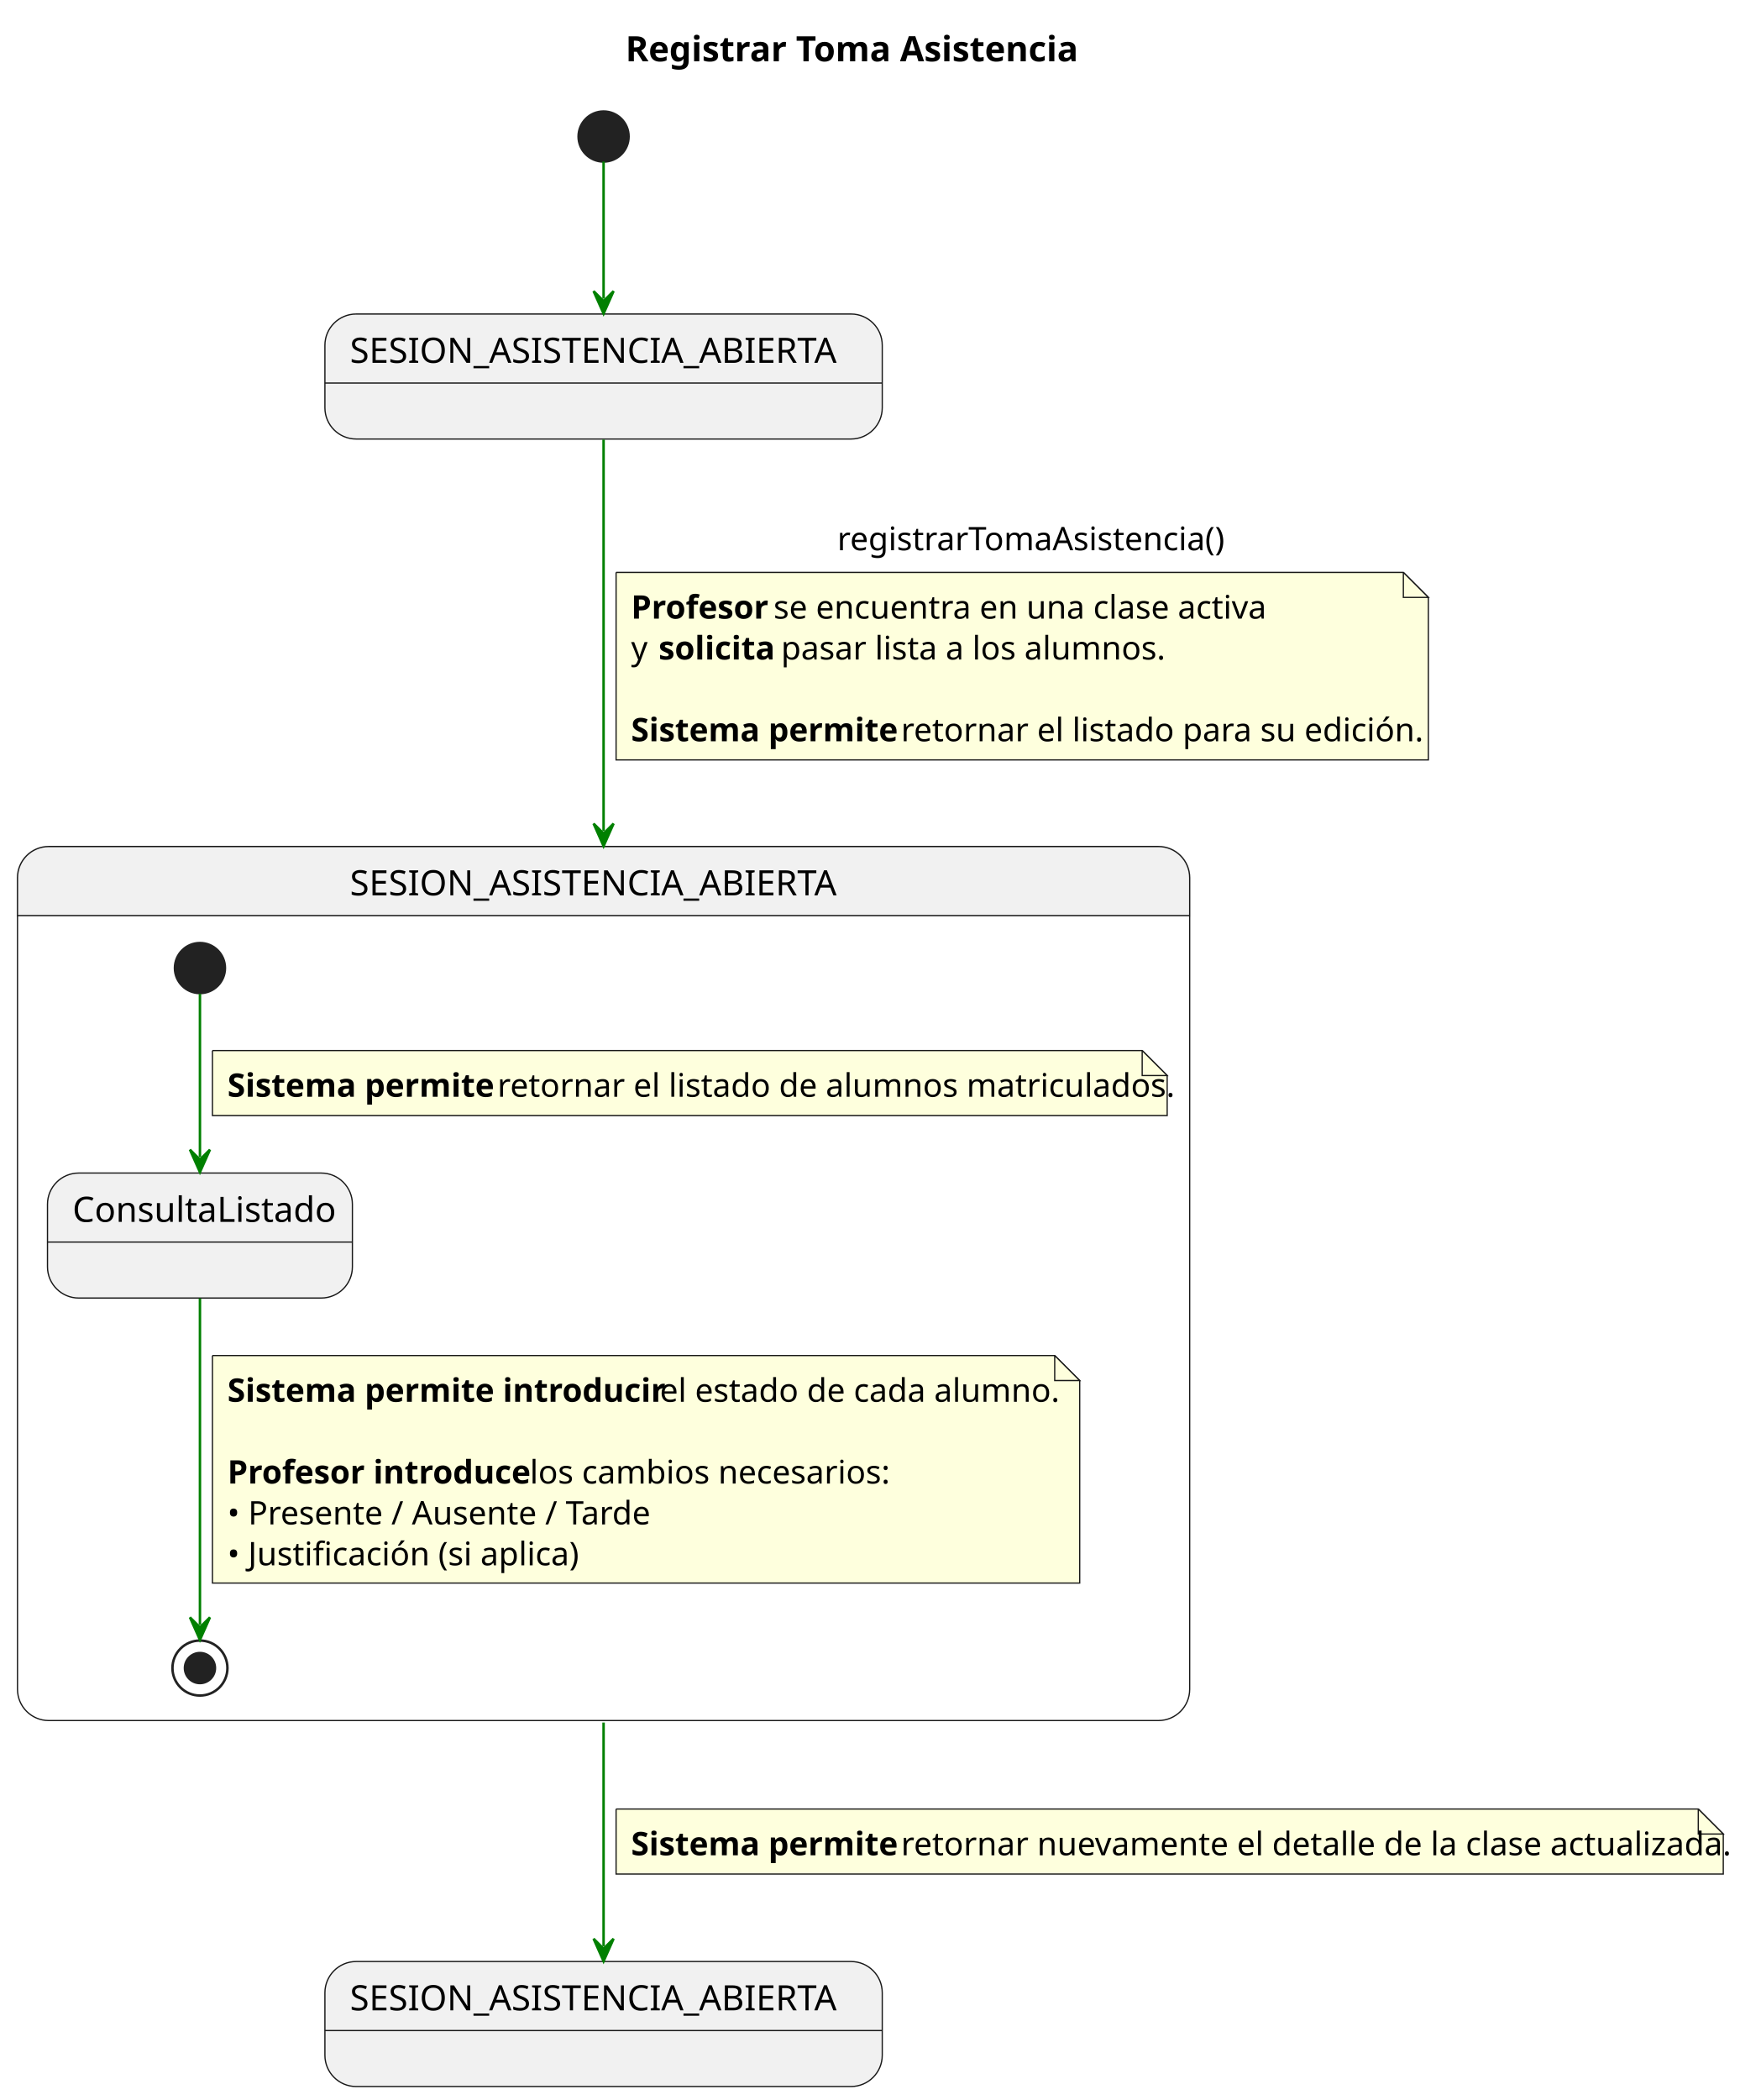
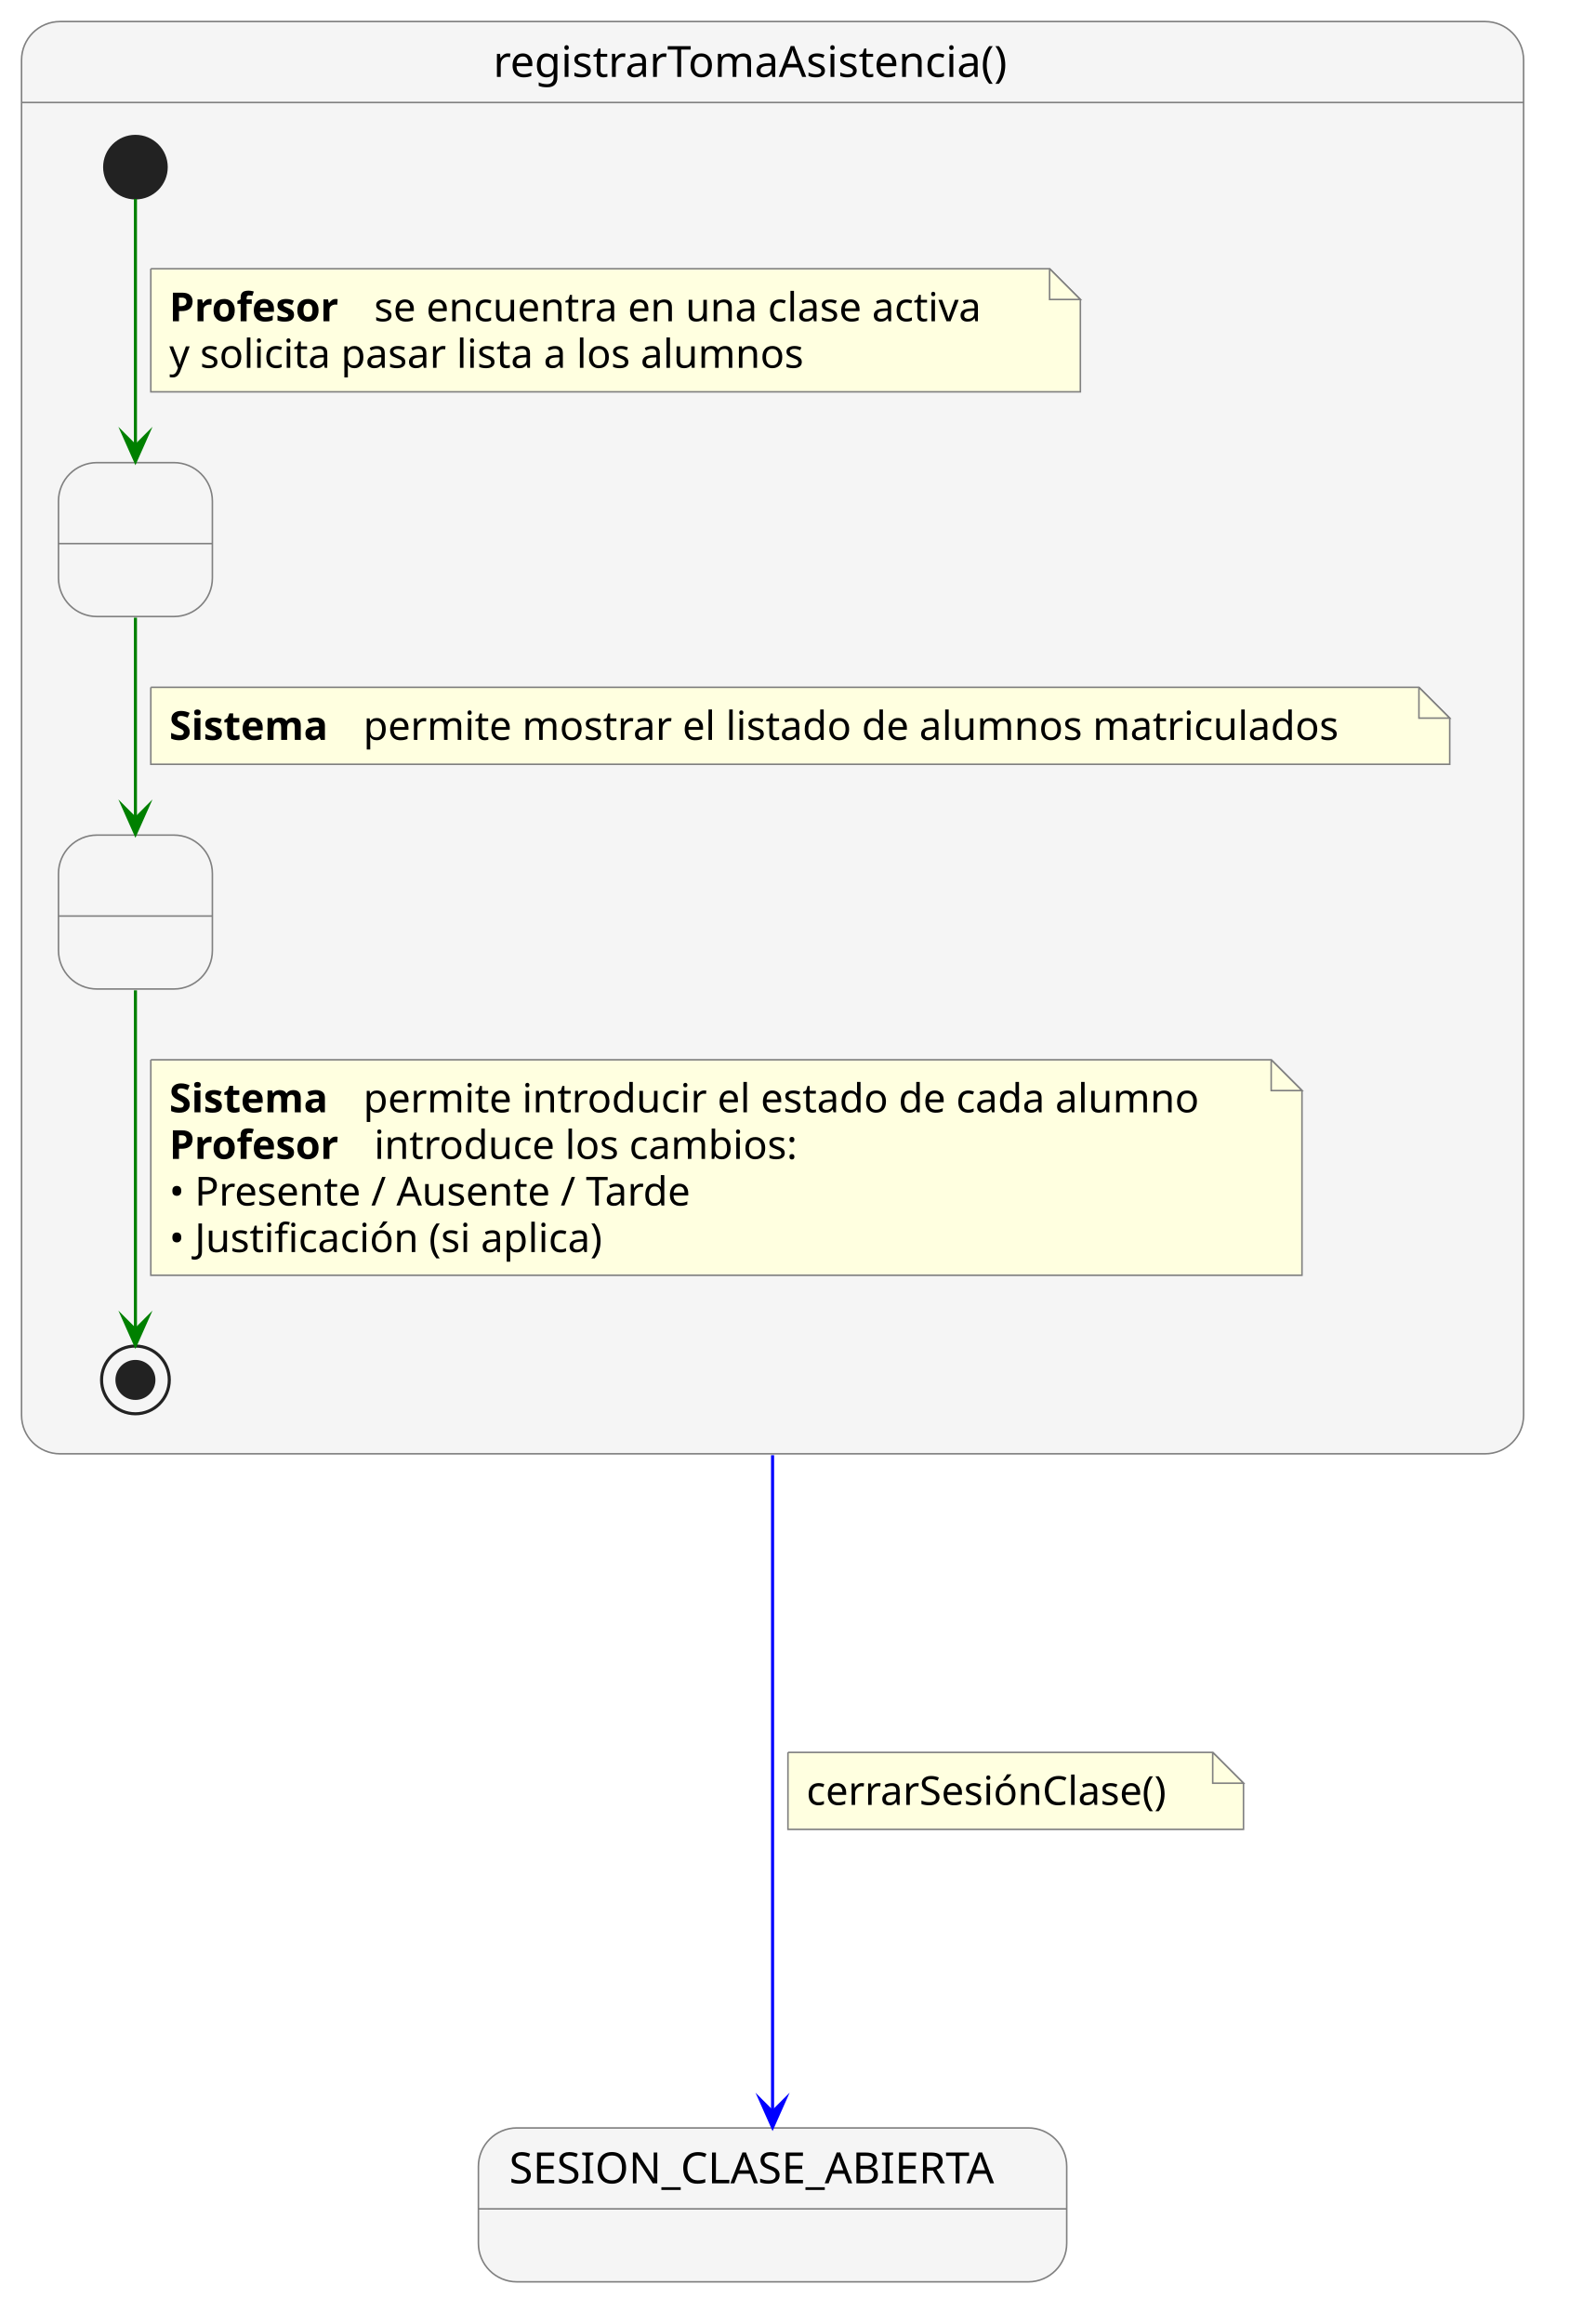
- <svg xmlns="http://www.w3.org/2000/svg" contentStyleType="text/css" height="840px" preserveAspectRatio="none" style="width:696px;height:840px;background:#FFFFFF;" version="1.1" viewBox="0 0 696 840" width="696px" zoomAndPan="magnify">
+ <svg xmlns="http://www.w3.org/2000/svg" version="1.1" data-diagram-type="STATE" style="width:510px;height:755px;background:#FFFFFF;" width="510px" height="755px" viewBox="0 0 510 755" zoomAndPan="magnify" preserveAspectRatio="none" contentStyleType="text/css">
  <defs />
-   <g>
-     <text fill="#000000" font-family="sans-serif" font-size="14" font-weight="bold" lengthAdjust="spacing" textLength="182" x="250.25" y="24.533">Registrar Toma Asistencia</text>
-     <g id="SESION_ACTUAL_INICIAL">
-       <rect fill="#F1F1F1" height="50" rx="12.5" ry="12.5" style="stroke:#181818;stroke-width:0.5;" width="223" x="130" y="125.609" />
-       <line style="stroke:#181818;stroke-width:0.5;" x1="130" x2="353" y1="153.219" y2="153.219" />
-       <text fill="#000000" font-family="sans-serif" font-size="14" lengthAdjust="spacing" textLength="203" x="140" y="145.143">SESION_ASISTENCIA_ABIERTA</text>
+   <g font-family="sans-serif" lengthAdjust="spacing">
+     <g class="entity" data-qualified-name="registrarTomaAsistencia" id="ent0001" data-source-line="9">
+       <path d="M19.5,7 L482.5,7 A12.5,12.5 0 0 1 495,19.5 L495,33.297 L7,33.297 L7,19.5 A12.5,12.5 0 0 1 19.5,7" fill="#F5F5F5" />
+       <path d="M7,33.297 L495,33.297 L495,459.797 A12.5,12.5 0 0 1 482.5,472.297 L19.5,472.297 A12.5,12.5 0 0 1 7,459.797 L7,33.297" fill="#F5F5F5" />
+       <rect x="7" y="7" width="488" height="465.297" fill="none" style="stroke:#808080;stroke-width:0.5;" rx="12.5" ry="12.5" />
+       <line x1="7" y1="33.297" x2="495" y2="33.297" style="stroke:#808080;stroke-width:0.5;" />
+       <text x="160.263" y="24.995" fill="#000" font-size="14" textLength="181.474">registrarTomaAsistencia()</text>
+       <g class="entity" data-qualified-name="registrarTomaAsistencia.Paso1" id="ent0002" data-source-line="10">
+         <rect x="19" y="150.297" width="50" height="50" fill="#F5F5F5" style="stroke:#808080;stroke-width:0.5;" rx="12.5" ry="12.5" />
+         <line x1="19" y1="176.594" x2="69" y2="176.594" style="stroke:#808080;stroke-width:0.5;" />
+         <text x="41.775" y="168.292" fill="#000" font-size="14"> </text>
+       </g>
+       <g class="entity" data-qualified-name="registrarTomaAsistencia.Paso2" id="ent0003" data-source-line="11">
+         <rect x="19" y="271.297" width="50" height="50" fill="#F5F5F5" style="stroke:#808080;stroke-width:0.5;" rx="12.5" ry="12.5" />
+         <line x1="19" y1="297.594" x2="69" y2="297.594" style="stroke:#808080;stroke-width:0.5;" />
+         <text x="41.775" y="289.292" fill="#000" font-size="14"> </text>
+       </g>
+       <g class="start_entity" data-qualified-name="registrarTomaAsistencia..start.registrarTomaAsistencia" id="ent0005" data-source-line="13">
+         <ellipse cx="44" cy="54.297" rx="10" ry="10" fill="#222" style="stroke:#222;stroke-width:1;" />
+       </g>
+       <g class="end_entity" data-qualified-name="registrarTomaAsistencia..end.registrarTomaAsistencia" id="ent0008" data-source-line="24">
+         <ellipse cx="44" cy="448.297" rx="11" ry="11" fill="none" style="stroke:#222;stroke-width:1;" />
+         <ellipse cx="44" cy="448.297" rx="6" ry="6" fill="#222" style="stroke:#222;stroke-width:1;" />
+       </g>
+       <g class="link" data-entity-1="ent0005" data-entity-2="ent0002" id="lnk6" data-source-line="13" data-link-type="dependency">
+         <path d="M44,64.637 C44,82.827 44,118.537 44,144.907" style="stroke:#008000;stroke-width:1;" fill="none" id="*start*registrarTomaAsistencia-to-Paso1" />
+         <polygon points="44,149.907,48,140.907,44,144.907,40,140.907,44,149.907" fill="#008000" style="stroke:#008000;stroke-width:1;stroke-linejoin:miter;stroke-miterlimit:10;" />
+         <path d="M49,87.297 L49,127.297 L351,127.297 L351,97.297 L341,87.297 L49,87.297" style="stroke:#808080;stroke-width:0.5;" fill="#FFFFE0" />
+         <path d="M341,87.297 L341,97.297 L351,97.297 L341,87.297" style="stroke:#808080;stroke-width:0.5;" fill="#FFFFE0" />
+         <text x="55" y="104.364" fill="#000" font-size="13" textLength="62.423" font-weight="700">Profesor</text>
+         <text x="121.555" y="104.364" fill="#000" font-size="13" textLength="215.363">se encuentra en una clase activa</text>
+         <text x="55" y="119.497" fill="#000" font-size="13" textLength="223.374">y solicita pasar lista a los alumnos</text>
+       </g>
+       <g class="link" data-entity-1="ent0002" data-entity-2="ent0003" id="lnk7" data-source-line="19" data-link-type="dependency">
+         <path d="M44,200.667 C44,221.197 44,245.437 44,265.957" style="stroke:#008000;stroke-width:1;" fill="none" id="Paso1-to-Paso2" />
+         <polygon points="44,270.957,48,261.957,44,265.957,40,261.957,44,270.957" fill="#008000" style="stroke:#008000;stroke-width:1;stroke-linejoin:miter;stroke-miterlimit:10;" />
+         <path d="M49,223.297 L49,248.297 L471,248.297 L471,233.297 L461,223.297 L49,223.297" style="stroke:#808080;stroke-width:0.5;" fill="#FFFFE0" />
+         <path d="M461,223.297 L461,233.297 L471,233.297 L461,223.297" style="stroke:#808080;stroke-width:0.5;" fill="#FFFFE0" />
+         <text x="55" y="240.364" fill="#000" font-size="13" textLength="58.906" font-weight="700">Sistema</text>
+         <text x="118.039" y="240.364" fill="#000" font-size="13" textLength="338.102">permite mostrar el listado de alumnos matriculados</text>
+       </g>
+       <g class="link" data-entity-1="ent0003" data-entity-2="ent0008" id="lnk9" data-source-line="24" data-link-type="dependency">
+         <path d="M44,321.727 C44,355.107 44,408.477 44,432.017" style="stroke:#008000;stroke-width:1;" fill="none" id="Paso2-to-*end*registrarTomaAsistencia" />
+         <polygon points="44,437.017,48,428.017,44,432.017,40,428.017,44,437.017" fill="#008000" style="stroke:#008000;stroke-width:1;stroke-linejoin:miter;stroke-miterlimit:10;" />
+         <path d="M49,344.297 L49,414.297 L423,414.297 L423,354.297 L413,344.297 L49,344.297" style="stroke:#808080;stroke-width:0.5;" fill="#FFFFE0" />
+         <path d="M413,344.297 L413,354.297 L423,354.297 L413,344.297" style="stroke:#808080;stroke-width:0.5;" fill="#FFFFE0" />
+         <text x="55" y="361.364" fill="#000" font-size="13" textLength="58.906" font-weight="700">Sistema</text>
+         <text x="118.039" y="361.364" fill="#000" font-size="13" textLength="290.507">permite introducir el estado de cada alumno</text>
+         <text x="55" y="376.497" fill="#000" font-size="13" textLength="62.423" font-weight="700">Profesor</text>
+         <text x="121.555" y="376.497" fill="#000" font-size="13" textLength="147.234">introduce los cambios:</text>
+         <text x="55" y="391.629" fill="#000" font-size="13" textLength="185.117">• Presente / Ausente / Tarde</text>
+         <text x="55" y="406.762" fill="#000" font-size="13" textLength="156.958">• Justificación (si aplica)</text>
+       </g>
    </g>
-     <path d="M19.5,338.609 L463.5,338.609 A12.5,12.5 0 0 1 476,351.109 L476,366.219 L7,366.219 L7,351.109 A12.5,12.5 0 0 1 19.5,338.609 " fill="#F1F1F1" style="stroke:#F1F1F1;stroke-width:1.0;" />
-     <rect fill="none" height="349.609" rx="12.5" ry="12.5" style="stroke:#181818;stroke-width:0.5;" width="469" x="7" y="338.609" />
-     <line style="stroke:#181818;stroke-width:0.5;" x1="7" x2="476" y1="366.219" y2="366.219" />
-     <text fill="#000000" font-family="sans-serif" font-size="14" lengthAdjust="spacing" textLength="203" x="140" y="358.143">SESION_ASISTENCIA_ABIERTA</text>
-     <g id="PROCESO_TOMA_COMP.ConsultaListado">
-       <rect fill="#F1F1F1" height="50" rx="12.5" ry="12.5" style="stroke:#181818;stroke-width:0.5;" width="122" x="19" y="469.219" />
-       <line style="stroke:#181818;stroke-width:0.5;" x1="19" x2="141" y1="496.828" y2="496.828" />
-       <text fill="#000000" font-family="sans-serif" font-size="14" lengthAdjust="spacing" textLength="102" x="29" y="488.752">ConsultaListado</text>
+     <g class="entity" data-qualified-name="SESION_CLASE_ABIERTA" id="ent0004" data-source-line="33">
+       <rect x="155.43" y="691.3" width="191.138" height="50" fill="#F5F5F5" style="stroke:#808080;stroke-width:0.5;" rx="12.5" ry="12.5" />
+       <line x1="155.43" y1="717.597" x2="346.568" y2="717.597" style="stroke:#808080;stroke-width:0.5;" />
+       <text x="165.43" y="709.295" fill="#000" font-size="14" textLength="171.138">SESION_CLASE_ABIERTA</text>
    </g>
-     <ellipse cx="80" cy="387.219" fill="#222222" rx="10" ry="10" style="stroke:#222222;stroke-width:1.0;" />
-     <ellipse cx="80" cy="667.219" fill="none" rx="11" ry="11" style="stroke:#222222;stroke-width:1.0;" />
-     <ellipse cx="80" cy="667.219" fill="#222222" rx="6" ry="6" style="stroke:#222222;stroke-width:1.0;" />
-     <g id="link_*start*PROCESO_TOMA_COMP_ConsultaListado">
-       <path d="M80,397.539 C80,413.399 80,440.129 80,462.859 " fill="none" id="*start*PROCESO_TOMA_COMP-to-ConsultaListado" style="stroke:#008000;stroke-width:1.0;" />
-       <polygon fill="#008000" points="80,468.859,84,459.859,80,463.859,76,459.859,80,468.859" style="stroke:#008000;stroke-width:1.0;" />
-       <path d="M85,420.219 L85,446.219 L467,446.219 L467,430.219 L457,420.219 L85,420.219 " fill="#FEFFDD" style="stroke:#181818;stroke-width:0.5;" />
-       <path d="M457,420.219 L457,430.219 L467,430.219 L457,420.219 " fill="#FEFFDD" style="stroke:#181818;stroke-width:0.5;" />
-       <text fill="#000000" font-family="sans-serif" font-size="13" font-weight="bold" lengthAdjust="spacing" textLength="104" x="91" y="438.714">Sistema permite</text>
-       <text fill="#000000" font-family="sans-serif" font-size="13" lengthAdjust="spacing" textLength="253" x="199" y="438.714">retornar el listado de alumnos matriculados.</text>
-     </g>
-     <g id="link_ConsultaListado_*end*PROCESO_TOMA_COMP">
-       <path d="M80,519.359 C80,557.289 80,623.269 80,649.939 " fill="none" id="ConsultaListado-to-*end*PROCESO_TOMA_COMP" style="stroke:#008000;stroke-width:1.0;" />
-       <polygon fill="#008000" points="80,655.939,84,646.939,80,650.939,76,646.939,80,655.939" style="stroke:#008000;stroke-width:1.0;" />
-       <path d="M85,542.219 L85,633.219 L432,633.219 L432,552.219 L422,542.219 L85,542.219 " fill="#FEFFDD" style="stroke:#181818;stroke-width:0.5;" />
-       <path d="M422,542.219 L422,552.219 L432,552.219 L422,542.219 " fill="#FEFFDD" style="stroke:#181818;stroke-width:0.5;" />
-       <text fill="#000000" font-family="sans-serif" font-size="13" font-weight="bold" lengthAdjust="spacing" textLength="169" x="91" y="560.714">Sistema permite introducir</text>
-       <text fill="#000000" font-family="sans-serif" font-size="13" lengthAdjust="spacing" textLength="153" x="264" y="560.714">el estado de cada alumno.</text>
-       <text fill="#000000" font-family="sans-serif" font-size="13" lengthAdjust="spacing" textLength="4" x="91" y="577.065"> </text>
-       <text fill="#000000" font-family="sans-serif" font-size="13" font-weight="bold" lengthAdjust="spacing" textLength="117" x="91" y="593.417">Profesor introduce</text>
-       <text fill="#000000" font-family="sans-serif" font-size="13" lengthAdjust="spacing" textLength="141" x="212" y="593.417">los cambios necesarios:</text>
-       <text fill="#000000" font-family="sans-serif" font-size="13" lengthAdjust="spacing" textLength="165" x="91" y="609.769">• Presente / Ausente / Tarde</text>
-       <text fill="#000000" font-family="sans-serif" font-size="13" lengthAdjust="spacing" textLength="140" x="91" y="626.12">• Justificación (si aplica)</text>
-     </g>
-     <g id="SESION_ACTUAL_FINAL">
-       <rect fill="#F1F1F1" height="50" rx="12.5" ry="12.5" style="stroke:#181818;stroke-width:0.5;" width="223" x="130" y="784.609" />
-       <line style="stroke:#181818;stroke-width:0.5;" x1="130" x2="353" y1="812.219" y2="812.219" />
-       <text fill="#000000" font-family="sans-serif" font-size="14" lengthAdjust="spacing" textLength="203" x="140" y="804.143">SESION_ASISTENCIA_ABIERTA</text>
-     </g>
-     <ellipse cx="241.5" cy="54.609" fill="#222222" rx="10" ry="10" style="stroke:#222222;stroke-width:1.0;" />
-     <g id="link_*start*_SESION_ACTUAL_INICIAL">
-       <path d="M241.5,64.619 C241.5,78.499 241.5,99.579 241.5,119.449 " fill="none" id="*start*-to-SESION_ACTUAL_INICIAL" style="stroke:#008000;stroke-width:1.0;" />
-       <polygon fill="#008000" points="241.5,125.449,245.5,116.449,241.5,120.449,237.5,116.449,241.5,125.449" style="stroke:#008000;stroke-width:1.0;" />
-     </g>
-     <g id="link_SESION_ACTUAL_INICIAL_PROCESO_TOMA_COMP">
-       <path d="M241.5,175.859 C241.5,209.849 241.5,268.669 241.5,332.439 " fill="none" id="SESION_ACTUAL_INICIAL-to-PROCESO_TOMA_COMP" style="stroke:#008000;stroke-width:1.0;" />
-       <polygon fill="#008000" points="241.5,338.439,245.5,329.439,241.5,333.439,237.5,329.439,241.5,338.439" style="stroke:#008000;stroke-width:1.0;" />
-       <text fill="#000000" font-family="sans-serif" font-size="13" lengthAdjust="spacing" textLength="148" x="335" y="220.105">registrarTomaAsistencia()</text>
-       <path d="M246.5,228.961 L246.5,303.961 L571.5,303.961 L571.5,238.961 L561.5,228.961 L246.5,228.961 " fill="#FEFFDD" style="stroke:#181818;stroke-width:0.5;" />
-       <path d="M561.5,228.961 L561.5,238.961 L571.5,238.961 L561.5,228.961 " fill="#FEFFDD" style="stroke:#181818;stroke-width:0.5;" />
-       <text fill="#000000" font-family="sans-serif" font-size="13" font-weight="bold" lengthAdjust="spacing" textLength="53" x="252.5" y="247.456">Profesor</text>
-       <text fill="#000000" font-family="sans-serif" font-size="13" lengthAdjust="spacing" textLength="190" x="309.5" y="247.456">se encuentra en una clase activa</text>
-       <text fill="#000000" font-family="sans-serif" font-size="13" lengthAdjust="spacing" textLength="7" x="252.5" y="263.808">y</text>
-       <text fill="#000000" font-family="sans-serif" font-size="13" font-weight="bold" lengthAdjust="spacing" textLength="45" x="263.5" y="263.808">solicita</text>
-       <text fill="#000000" font-family="sans-serif" font-size="13" lengthAdjust="spacing" textLength="149" x="312.5" y="263.808">pasar lista a los alumnos.</text>
-       <text fill="#000000" font-family="sans-serif" font-size="13" lengthAdjust="spacing" textLength="4" x="252.5" y="280.159"> </text>
-       <text fill="#000000" font-family="sans-serif" font-size="13" font-weight="bold" lengthAdjust="spacing" textLength="104" x="252.5" y="296.511">Sistema permite</text>
-       <text fill="#000000" font-family="sans-serif" font-size="13" lengthAdjust="spacing" textLength="196" x="360.5" y="296.511">retornar el listado para su edición.</text>
-     </g>
-     <g id="link_PROCESO_TOMA_COMP_SESION_ACTUAL_FINAL">
-       <path d="M241.5,689.029 C241.5,726.869 241.5,756.189 241.5,778.489 " fill="none" id="PROCESO_TOMA_COMP-to-SESION_ACTUAL_FINAL" style="stroke:#008000;stroke-width:1.0;" />
-       <polygon fill="#008000" points="241.5,784.489,245.5,775.489,241.5,779.489,237.5,775.489,241.5,784.489" style="stroke:#008000;stroke-width:1.0;" />
-       <path d="M246.5,723.609 L246.5,749.609 L689.5,749.609 L689.5,733.609 L679.5,723.609 L246.5,723.609 " fill="#FEFFDD" style="stroke:#181818;stroke-width:0.5;" />
-       <path d="M679.5,723.609 L679.5,733.609 L689.5,733.609 L679.5,723.609 " fill="#FEFFDD" style="stroke:#181818;stroke-width:0.5;" />
-       <text fill="#000000" font-family="sans-serif" font-size="13" font-weight="bold" lengthAdjust="spacing" textLength="104" x="252.5" y="742.105">Sistema permite</text>
-       <text fill="#000000" font-family="sans-serif" font-size="13" lengthAdjust="spacing" textLength="314" x="360.5" y="742.105">retornar nuevamente el detalle de la clase actualizada.</text>
+     <g class="link" data-entity-1="ent0001" data-entity-2="ent0004" id="lnk10" data-source-line="35" data-link-type="dependency">
+       <path d="M251,472.76 C251,560.69 251,644.58 251,686.1" style="stroke:#00F;stroke-width:1;" fill="none" id="registrarTomaAsistencia-to-SESION_CLASE_ABIERTA" />
+       <polygon points="251,691.1,255,682.1,251,686.1,247,682.1,251,691.1" fill="#00F" style="stroke:#00F;stroke-width:1;stroke-linejoin:miter;stroke-miterlimit:10;" />
+       <path d="M256,569.3 L256,594.3 L404,594.3 L404,579.3 L394,569.3 L256,569.3" style="stroke:#808080;stroke-width:0.5;" fill="#FFFFE0" />
+       <path d="M394,569.3 L394,579.3 L404,579.3 L394,569.3" style="stroke:#808080;stroke-width:0.5;" fill="#FFFFE0" />
+       <text x="262" y="586.367" fill="#000" font-size="13" textLength="127.543">cerrarSesiónClase()</text>
    </g>
  </g>
</svg>
